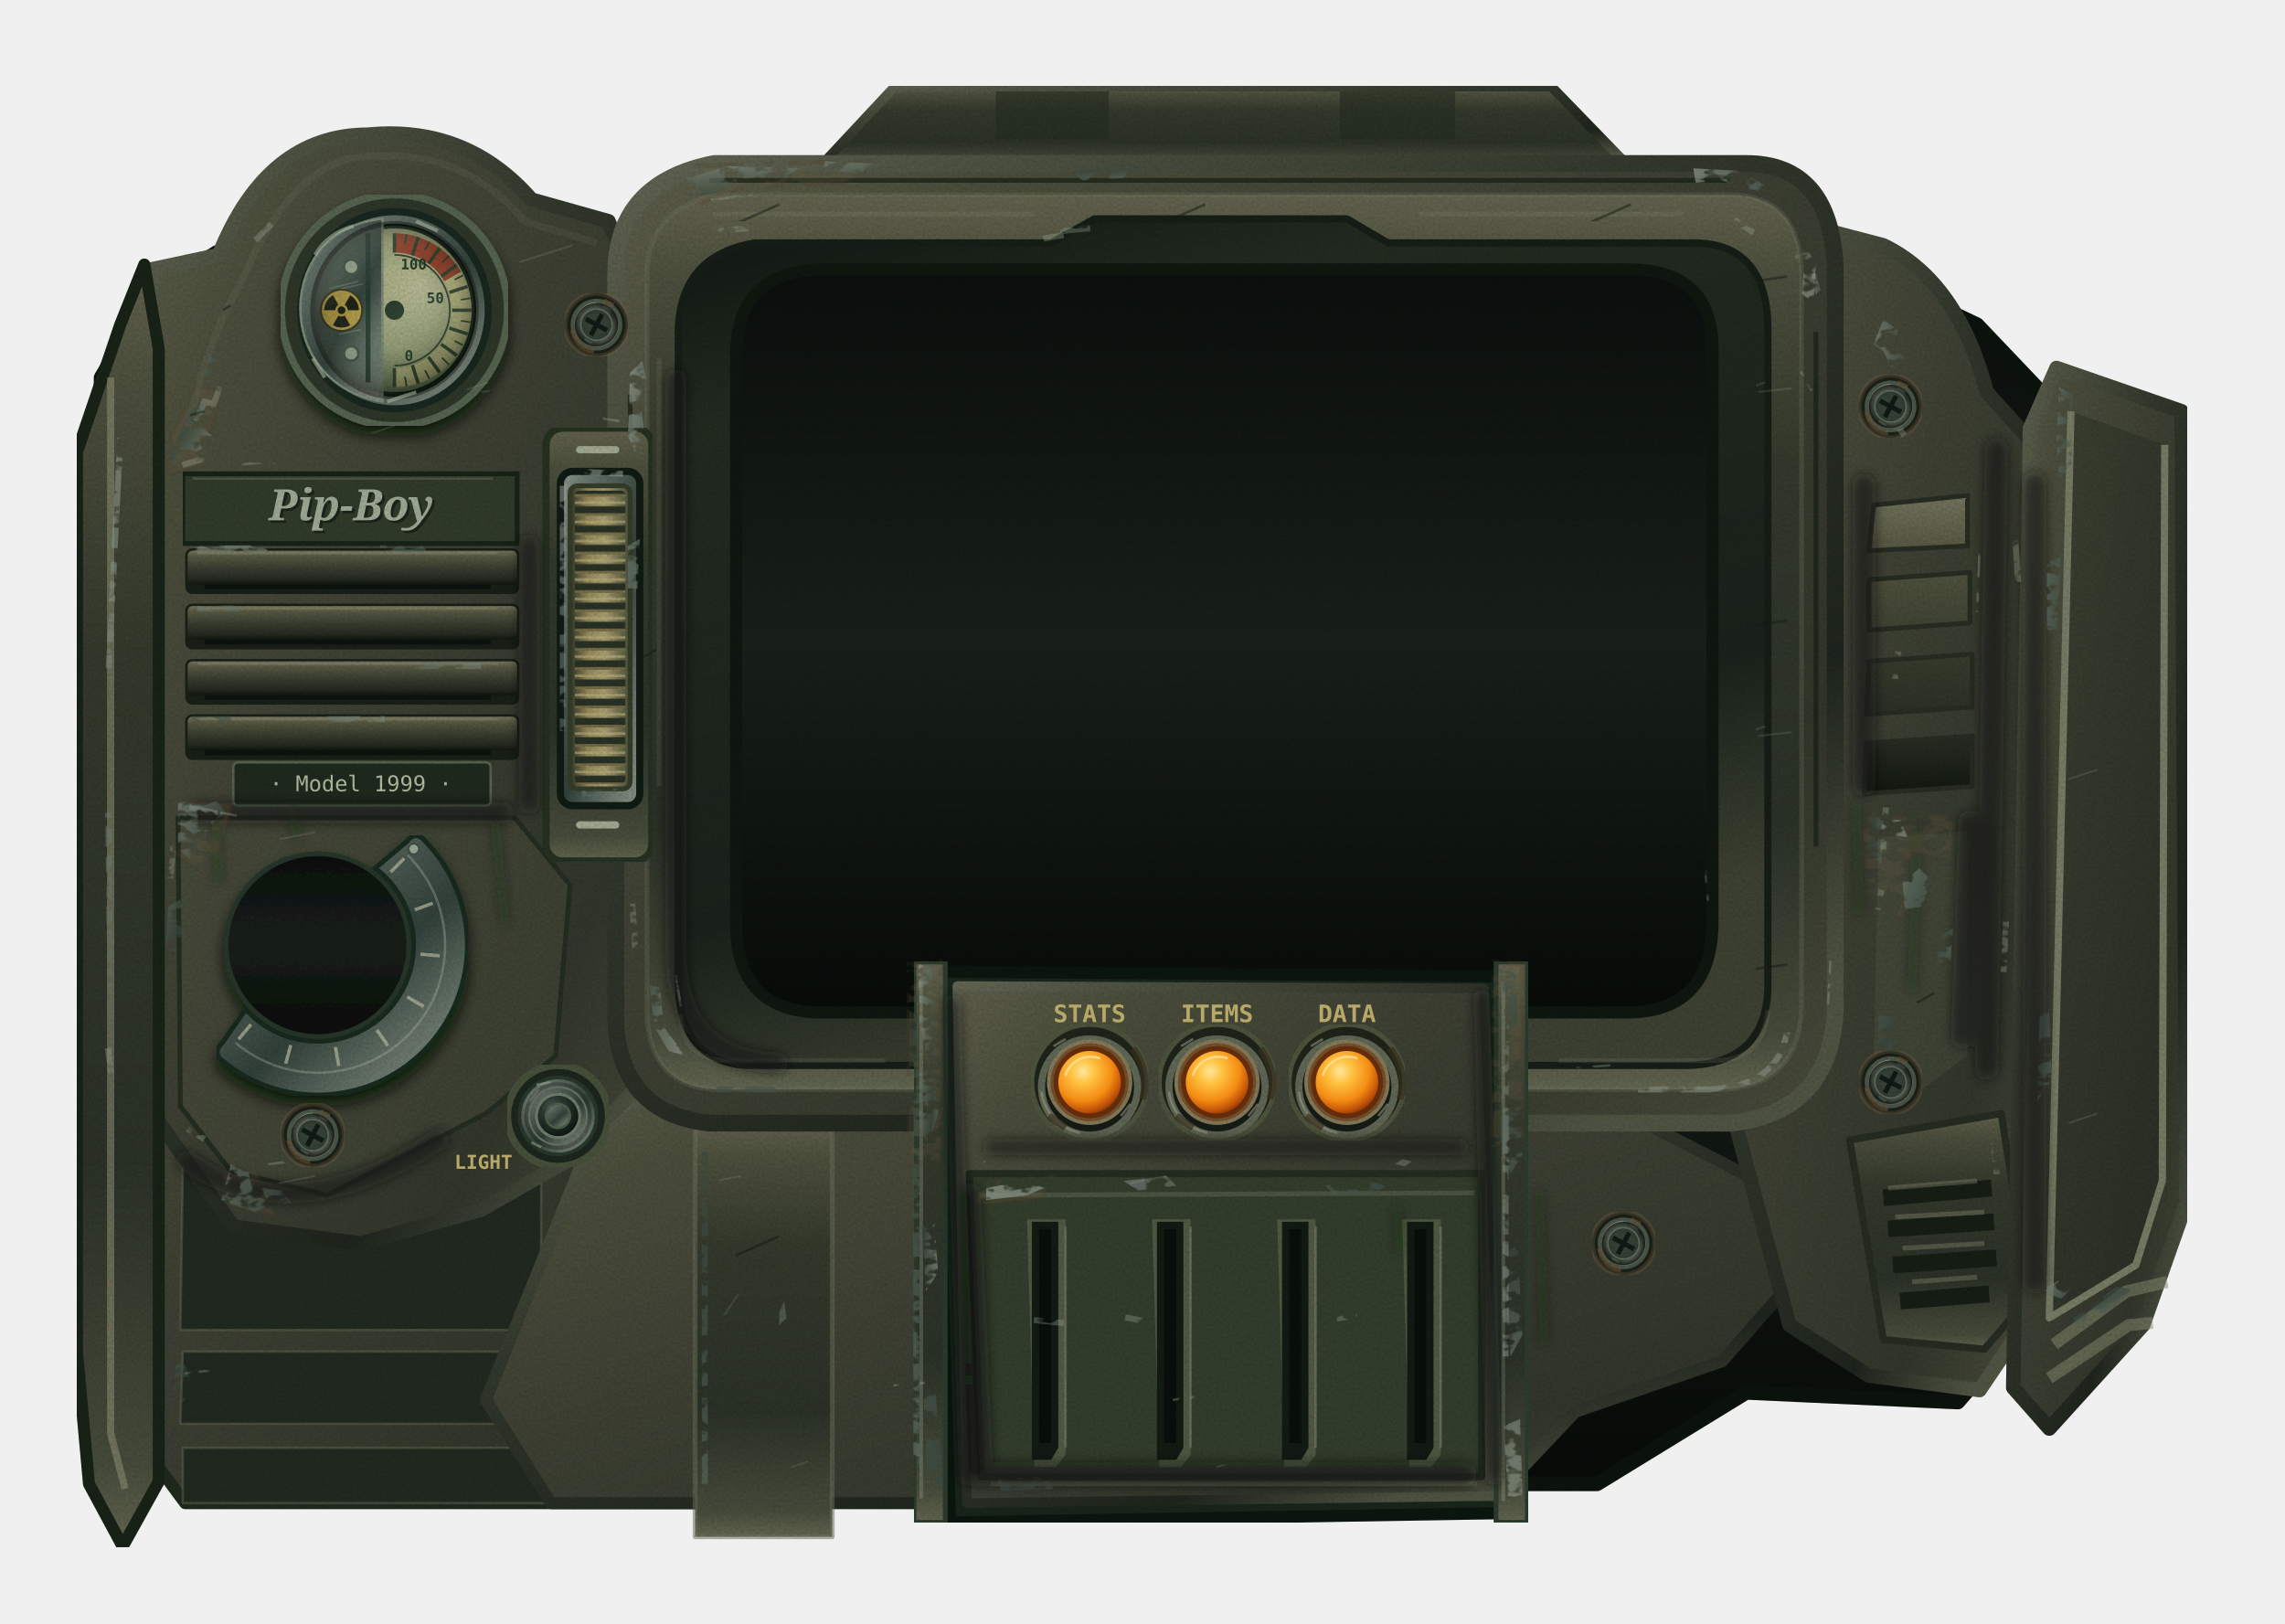
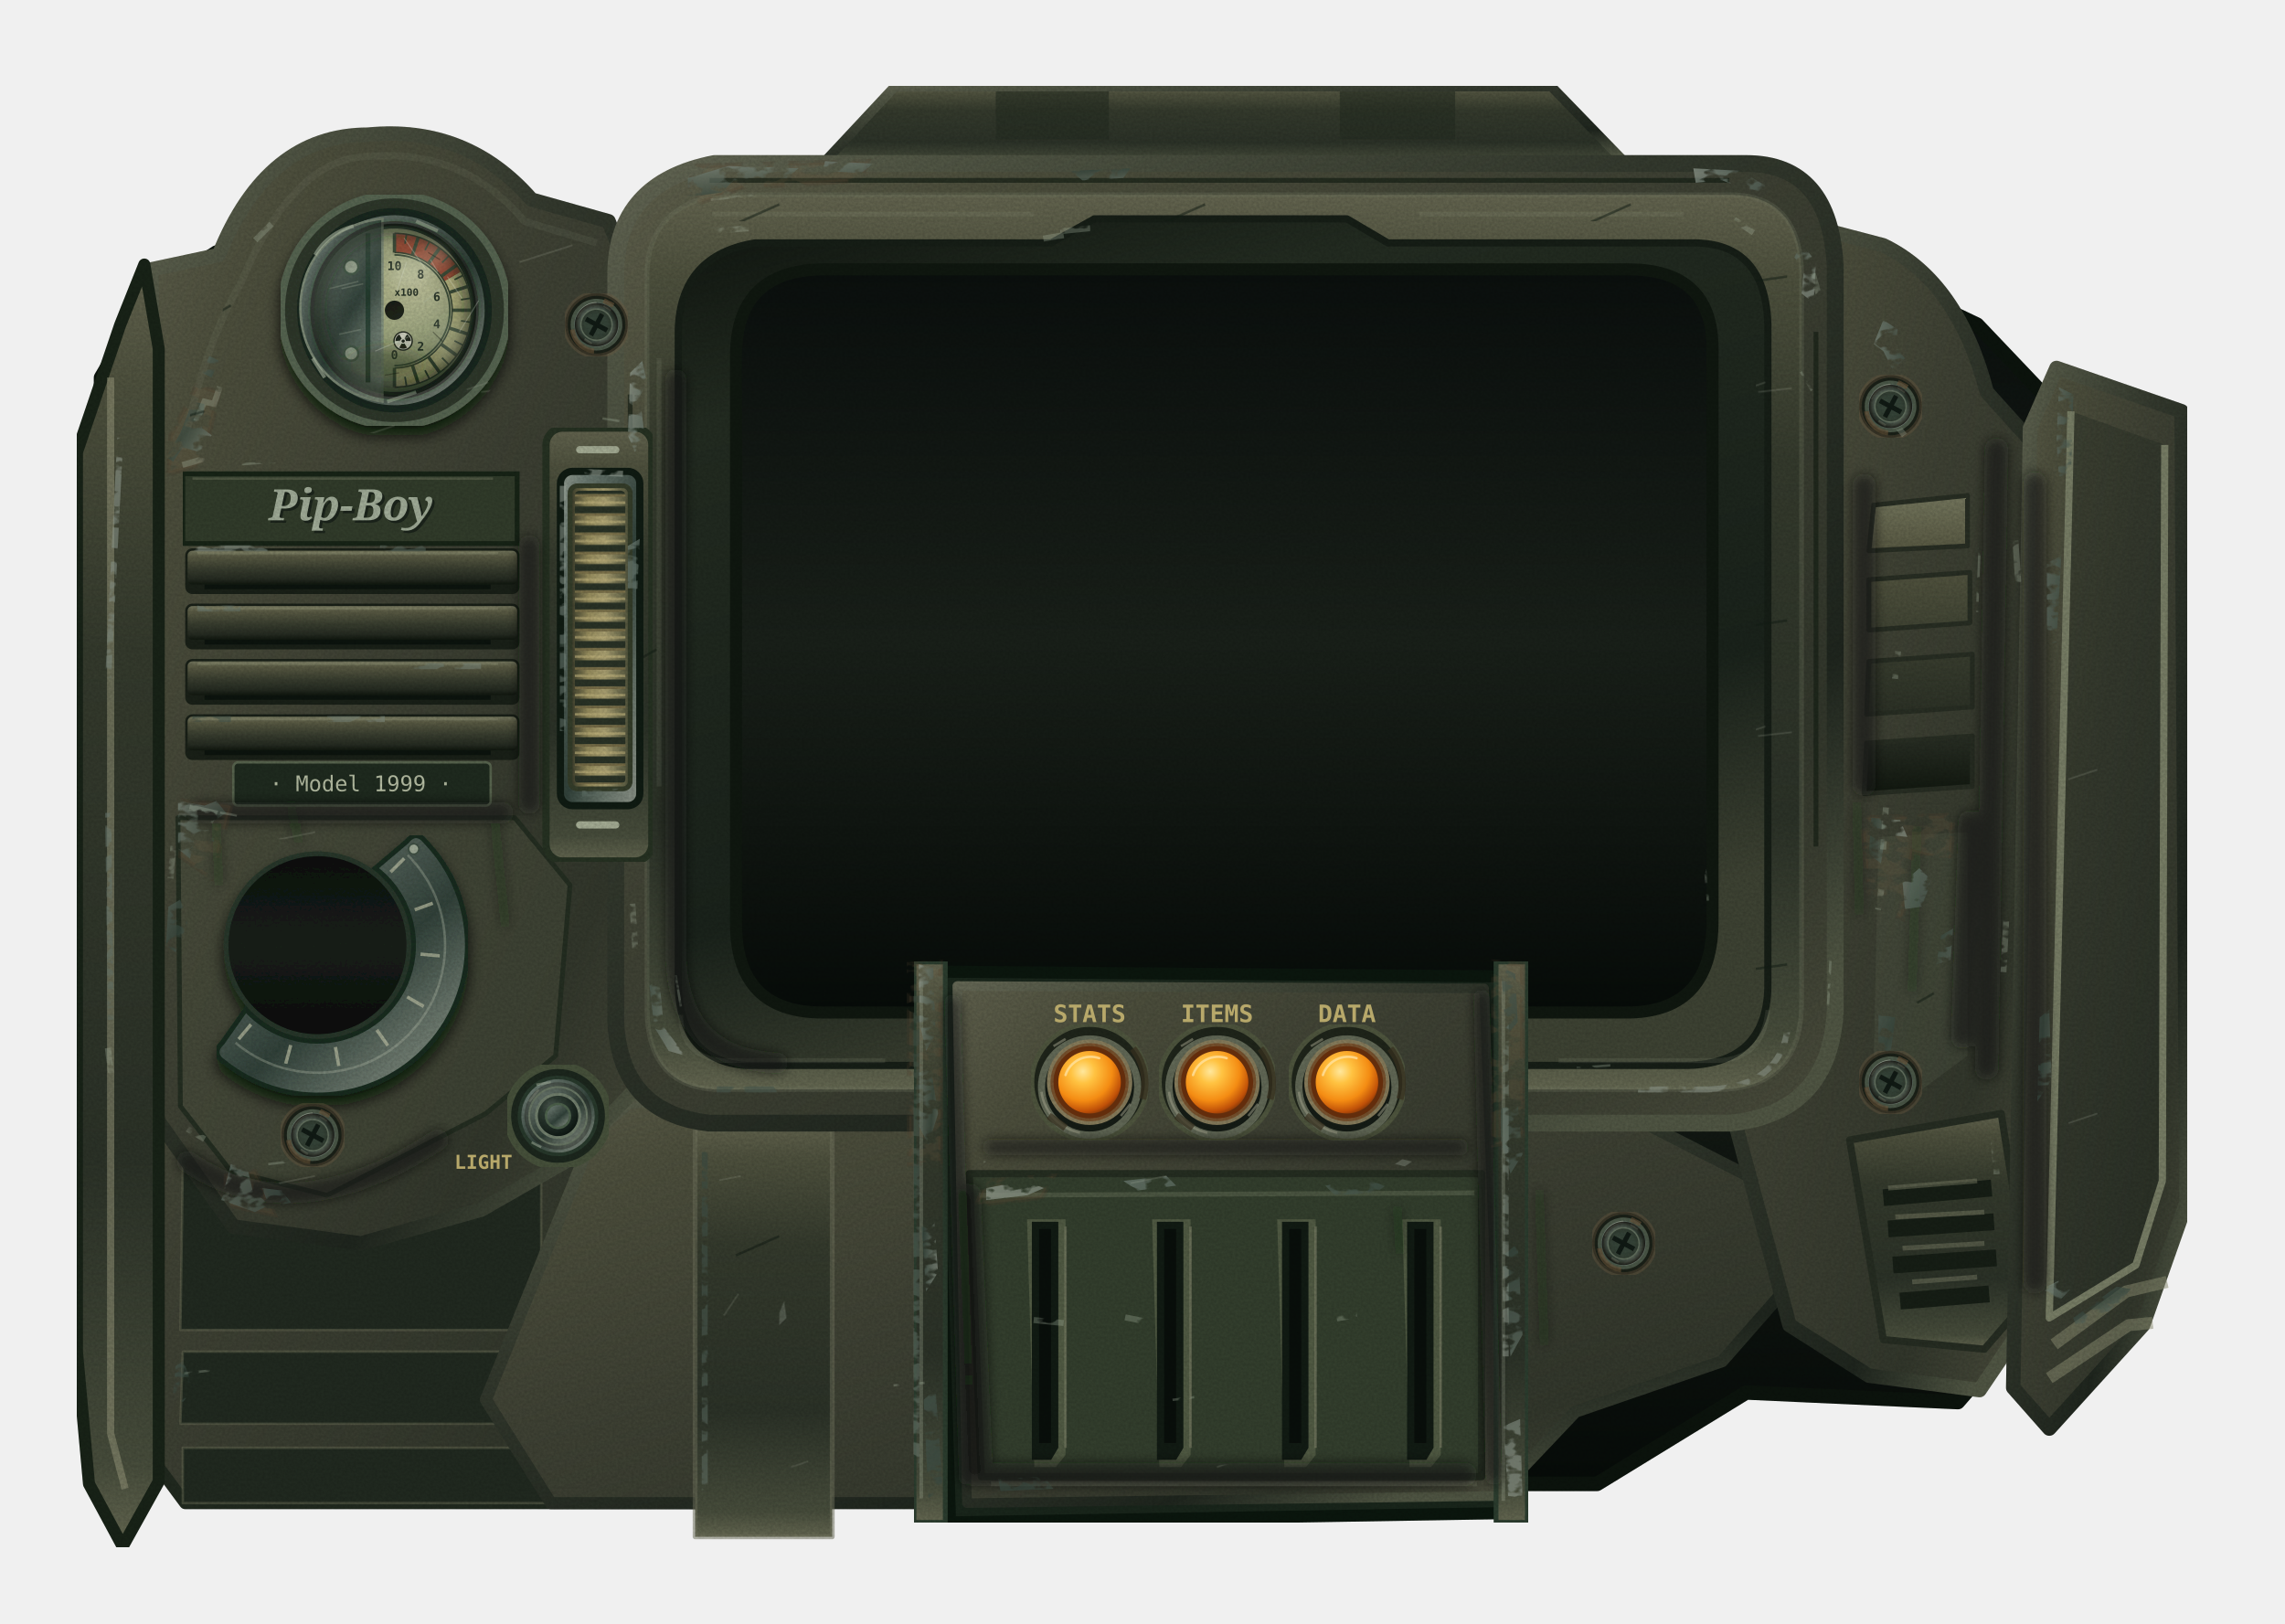
<svg xmlns="http://www.w3.org/2000/svg" width="950" height="675" viewBox="0 0 950 675" fill="none">
  <defs>
    <linearGradient id="paint" x1="0" y1="0" x2="1" y2="1">
      <stop stop-color="#62634f" />
      <stop offset=".16" stop-color="#50523f" />
      <stop offset=".43" stop-color="#414436" />
      <stop offset=".78" stop-color="#34392d" />
      <stop offset="1" stop-color="#4e503f" />
    </linearGradient>
    <linearGradient id="edge" x2=".8" y2="1">
      <stop stop-color="#686b58" />
      <stop offset=".12" stop-color="#555a48" />
      <stop offset=".42" stop-color="#353b2f" />
      <stop offset=".8" stop-color="#20271f" />
      <stop offset="1" stop-color="#535946" />
    </linearGradient>
    <linearGradient id="steel" x2=".85" y2="1">
      <stop stop-color="#99a297" />
      <stop offset=".16" stop-color="#707f76" />
      <stop offset=".36" stop-color="#55645b" />
      <stop offset=".6" stop-color="#33443c" />
      <stop offset=".85" stop-color="#6e7b70" />
      <stop offset="1" stop-color="#879085" />
    </linearGradient>
    <linearGradient id="rim" x2="0" y2="1">
      <stop stop-color="#676852" />
      <stop offset=".09" stop-color="#515440" />
      <stop offset=".3" stop-color="#363c2e" />
      <stop offset=".7" stop-color="#2d3429" />
      <stop offset=".94" stop-color="#4a503e" />
      <stop offset="1" stop-color="#686b54" />
    </linearGradient>
    <linearGradient id="recess" x2=".35" y2="1">
      <stop stop-color="#111711" />
      <stop offset=".22" stop-color="#242d22" />
      <stop offset=".76" stop-color="#1b241c" />
      <stop offset="1" stop-color="#404535" />
    </linearGradient>
    <linearGradient id="rubber" x2="0" y2="1">
      <stop stop-color="#0b100e" />
      <stop offset=".5" stop-color="#1a211a" />
      <stop offset="1" stop-color="#070c09" />
    </linearGradient>
    <linearGradient id="rib" x2="0" y2="1">
      <stop stop-color="#787a60" />
      <stop offset=".18" stop-color="#5b5c45" />
      <stop offset=".54" stop-color="#3a3f30" />
      <stop offset=".84" stop-color="#262c22" />
      <stop offset="1" stop-color="#11180f" />
    </linearGradient>
    <linearGradient id="brass" x2="1" y2="0">
      <stop stop-color="#353828" />
      <stop offset=".3" stop-color="#9b9160" />
      <stop offset=".58" stop-color="#b1a776" />
      <stop offset="1" stop-color="#4d513a" />
    </linearGradient>
    <radialGradient id="dial" cx=".36" cy=".3" r=".75">
      <stop stop-color="#536057" />
      <stop offset=".3" stop-color="#303e35" />
      <stop offset=".66" stop-color="#1e2b24" />
      <stop offset="1" stop-color="#0a1410" />
    </radialGradient>
    <radialGradient id="paper" cx=".65" cy=".35" r=".75">
      <stop stop-color="#bfc199" />
      <stop offset=".55" stop-color="#a5ac7e" />
      <stop offset="1" stop-color="#5b704f" />
    </radialGradient>
    <radialGradient id="amber" cx=".4" cy=".34" r=".7">
      <stop stop-color="#ffe79c" />
      <stop offset=".25" stop-color="#ffc342" />
      <stop offset=".62" stop-color="#f48c13" />
      <stop offset=".85" stop-color="#bf5008" />
      <stop offset="1" stop-color="#622a09" />
    </radialGradient>
    <linearGradient id="glass" x2=".5" y2="1">
      <stop stop-color="#e3f8e6" stop-opacity=".18" />
      <stop offset=".48" stop-color="#c4dfcc" stop-opacity="0" />
      <stop offset="1" stop-color="#06170c" stop-opacity=".3" />
    </linearGradient>
    <radialGradient id="soot">
      <stop offset=".45" stop-color="#231f13" stop-opacity="0" />
      <stop offset=".78" stop-color="#1f2014" stop-opacity=".25" />
      <stop offset="1" stop-color="#100f0a" stop-opacity=".85" />
    </radialGradient>
    <pattern id="wheel-ribs" width="24" height="8" patternUnits="userSpaceOnUse">
      <path d="M0 1h24" stroke="#c5b780" stroke-opacity=".65" />
      <path d="M0 4h24" stroke="#2b3427" stroke-width="3" />
      <path d="M0 6h24" stroke="#786e48" />
    </pattern>
    <pattern id="scuffs" width="177" height="143" patternUnits="userSpaceOnUse">
      <path d="m17 19 9-3m-3 4 18-2m75 45 15-3m-92 49 22-7m63 16 6-9m22-71 12-4" stroke="#b9bdaa" stroke-opacity=".17" stroke-width=".7" />
      <path d="m64 34 21-6m-64 89 14-2m94-22 18-8m-58 46 7-4" stroke="#101a13" stroke-opacity=".5" />
      <path d="m49 55 3-2 4 1-3 2zm98 62 2-5 1 7-3 3z" fill="#a4afa0" fill-opacity=".3" />
    </pattern>
    <filter id="grain" x="0" y="0" width="100%" height="100%" color-interpolation-filters="sRGB">
      <feTurbulence type="fractalNoise" baseFrequency=".9" numOctaves="2" seed="27" />
      <feColorMatrix values="0 0 0 0 0  0 0 0 0 0  0 0 0 0 0  .2 0 0 0 0" />
      <feComposite in2="SourceAlpha" operator="in" result="speckle" />
      <feBlend in="SourceGraphic" in2="speckle" mode="multiply" />
    </filter>
    <filter id="flaking" x="0" y="0" width="100%" height="100%">
      <feTurbulence type="fractalNoise" baseFrequency=".11 .18" numOctaves="3" seed="8" />
      <feColorMatrix values="0 0 0 0 1  0 0 0 0 1  0 0 0 0 1  9 0 0 0 -3.9" />
    </filter>
    <mask id="worn" maskUnits="userSpaceOnUse" x="0" y="0" width="950" height="675">
      <rect width="950" height="675" fill="white" filter="url(#flaking)" />
    </mask>
    <filter id="smudge" x="-20%" y="-20%" width="140%" height="140%">
      <feGaussianBlur stdDeviation="2.5" />
    </filter>
    <filter id="shadow" x="-15%" y="-15%" width="130%" height="140%">
      <feDropShadow dx="0" dy="4" stdDeviation="3" flood-color="#030806" flood-opacity=".8" />
    </filter>
    <g id="screw" filter="url(#grain)">
      <circle r="13" fill="#1b2118" stroke="#726047" stroke-opacity=".35" stroke-width="2" />
      <circle r="10" fill="url(#steel)" stroke="#4d5a4a" stroke-width="1.5" />
      <circle r="6.5" fill="#37463a" stroke="#778875" stroke-width=".6" />
      <path d="M-5-1h4v-4h2v4h4v2H1v4h-2V1h-4z" fill="#111b15" transform="rotate(28)" />
      <path d="M-8-3a9 9 0 0 1 8-6m3 1 3 2M-5 6l3 2" stroke="#bbc3ad" stroke-opacity=".5" />
      <path d="M-10 2a10 10 0 0 0 9 9M3-10l4 2" stroke="#69533a" stroke-width="2" stroke-opacity=".65" />
      <circle r="9" fill="url(#soot)" />
    </g>
    <g id="lamp">
      <g filter="url(#grain)">
        <circle r="24" fill="#20261b" stroke="#515840" stroke-width="2" />
        <circle cy="2" r="20" fill="#161d16" stroke="#656c59" stroke-width="3" />
        <circle r="17" fill="#7c542e" stroke="#8b805e" stroke-width="1.5" />
      </g>
      <circle r="14" fill="url(#amber)" stroke="#632d0c" stroke-width="2" />
      <path d="M-10-3a11 11 0 0 1 14-7" stroke="#ffe7ad" stroke-opacity=".7" stroke-linecap="round" />
      <path d="M-20 4a20 20 0 0 0 16 17M-15-15l5-3m23 32 4-5" stroke="#a1a18a" stroke-opacity=".5" />
      <path d="M18-14a23 23 0 0 1 4 21m-39 7 7 5" stroke="#372f1f" stroke-width="3" stroke-opacity=".7" />
    </g>
    <g id="vent">
      <rect width="139" height="19" rx="3" fill="#1a2118" />
      <rect x="1" y="1" width="137" height="14" rx="2" fill="url(#rib)" />
      <path d="M5 2h125" stroke="#9c9d80" stroke-opacity=".35" />
      <path d="M8 16h119" stroke="#0c140e" stroke-width="2" />
    </g>
    <g id="slot">
      <path d="M-8 0H8V98L4 103H-5z" fill="#545e46" />
      <path d="M-6 1H5v94l-3 5h-8z" fill="#121c14" />
      <path d="M-3 4H2v89H-3z" fill="#090f0b" />
      <path d="M8 3v92" stroke="#a0a086" stroke-opacity=".4" />
    </g>
    <path id="gauge-major-tick" d="M0-24V-32" />
    <path id="gauge-minor-tick" d="M0-28V-32" />
-     <path id="radiation-needle" d="M4 0H28" stroke="#762c23" stroke-width="2" stroke-opacity=".85" />
+     <path id="radiation-needle" d="M4 0H28" stroke="#14170f" stroke-width="2" stroke-opacity=".9" />
    <path id="selector-tick" d="M0-43V-51" />
    <g id="selector-knob" filter="url(#shadow)">
      <g filter="url(#grain)">
        <circle r="37" fill="url(#dial)" stroke="#687b6b" stroke-width="2" />
        <circle r="27" fill="url(#dial)" stroke="#18281f" stroke-width="3" />
        <circle r="21" fill="url(#dial)" stroke="#3c5143" stroke-width="1" />
        <path d="M0-33 5-25H-5Z" fill="url(#dial)" stroke="#687b6b" stroke-width="1" />
      </g>
    </g>
  </defs>
  <g stroke-linejoin="round" filter="url(#grain)">
    <path d="M62 123 90 105h91l47 35 476 2 55-37 63 30 39 41v353l-47 54-88-4-62 38H91L42 575V157z" fill="url(#rubber)" stroke="#0c140d" stroke-width="6" />
    <path id="cuff-backing" d="M81 165H300V625H77L57 598V188z" fill="url(#paint)" stroke="#222b20" stroke-width="5" />
    <path d="M76 485h149v68H75zm0 77h177v30H75zm0 40h188v23H76z" fill="#222b21" stroke="#71745c" stroke-opacity=".45" />
    <path id="lower-housing" d="M261 459 321 448l353 14 92 47-50 57-61 21-36 38H229l-27-43 45-111z" fill="url(#paint)" stroke="url(#edge)" stroke-width="5" />
    <rect x="289" y="466" width="57" height="173" fill="url(#rim)" stroke="#747761" stroke-opacity=".5" stroke-width="2" />
    <rect x="299" y="478" width="37" height="149" fill="url(#scuffs)" />
    <path d="M63 112 91 106Q111 56 153 56q41-4 68 27l32 9 24 60-12 300-30 31-35 20-50 14-53-7-32-45z" fill="url(#paint)" stroke="url(#edge)" stroke-width="6" />
    <path d="M76 187q9-44 24-69 22-53 54-53 39-3 64 27l30 9" stroke="#959984" stroke-opacity=".12" stroke-width="3" />
    <path d="M74 340h140l23 28-6 71-29 24-66 34-40-10-21-27z" fill="#505743" fill-opacity=".4" stroke="#252f22" stroke-width="2" />
    <path d="M50 135 60 110 66 145v471l-15 27-14-26-5-55V188z" fill="url(#rim)" stroke="#192418" stroke-width="5" />
    <path d="M46 157v439l6 23" stroke="#9a9b7e" stroke-opacity=".55" stroke-width="3" />
    <path d="m741 91 42 11q31 15 43 61l18 20v364l-21 31-46-6-33-21-25-93z" fill="url(#paint)" stroke="url(#edge)" stroke-width="6" />
    <path d="m779 210 39-4v21l-41 2zm-2 31 42-3v21l-42 3zm0 34 43-3v22l-44 3zm-1 34 44-3v21l-45 3z" fill="url(#rib)" stroke="#292f24" stroke-width="2" />
    <path d="m781 348 37-2v93l-19 14-20-12z" fill="#687059" fill-opacity=".22" />
    <path d="m769 474 63-11 12 76-19 22-42-4z" fill="url(#rim)" stroke="#272e23" stroke-width="3" />
    <path d="m783 498 45-4m-43 17 44-3m-42 18 43-3m-40 18 37-3" stroke="#171f16" stroke-width="7" />
    <path d="m785 494 37-3m-34 15 37-2m-34 15 34-2m-30 16 27-2" stroke="#8e9176" stroke-opacity=".4" stroke-width="2" />
    <path d="m855 153 52 18 2 329-18 51-39 43-15-17 7-399z" fill="url(#paint)" stroke="url(#edge)" stroke-width="6" />
    <path d="m861 171-9 377 36-22 11-35 1-306" fill="#202a20" fill-opacity=".35" stroke="#7c8269" stroke-width="3" />
    <path d="m854 559 30-22 17-4m-49 40 33-22 10-1" stroke="#97997b" stroke-opacity=".5" stroke-width="5" />
    <path d="m344 66 28-30h273l32 33" fill="url(#rim)" stroke="url(#edge)" stroke-width="4" />
    <path d="M414 38h47v20h-47zm143 0h48v20h-48z" fill="#252e22" fill-opacity=".6" />
    <path d="M297 68h429q35 0 37 43v309q-2 43-44 47H295q-37-4-39-42V114q0-38 41-46z" fill="url(#paint)" stroke="url(#edge)" stroke-width="7" />
    <path d="M299 81h420q29 0 30 32v304q0 34-32 36H298q-29-1-29-34V115q0-29 30-34z" fill="url(#rim)" stroke="#777c64" stroke-opacity=".3" stroke-width="2" />
    <path d="M314 101h123l18-10h105l17 10h127q30 0 31 34v276q-1 31-33 32H310q-27-2-28-33V137q1-31 32-36z" fill="url(#recess)" stroke="#171f17" stroke-width="3" />
    <path d="M341 112h336q35 0 35 33v238q0 37-34 38H342q-36 0-36-37V148q0-35 35-36z" fill="url(#rubber)" stroke="#101810" stroke-width="5" />
    <path d="M296 89h134m160 0h110M274 149v178m9 95q0 17 17 19h68m280 0h65q20 0 22-21" stroke="#a4aa90" stroke-opacity=".15" stroke-width="2" />
    <path d="M295 75h424M262 164v128m493-154v214" stroke="#182216" stroke-opacity=".7" stroke-width="2" />
  </g>
  <g transform="translate(164 129)" filter="url(#shadow)">
    <g filter="url(#grain)">
      <ellipse rx="47" ry="48" fill="#30392c" stroke="#596854" stroke-width="3" />
      <ellipse rx="39" ry="41" fill="url(#steel)" stroke="#1b291f" stroke-width="3" />
      <ellipse rx="33" ry="35" fill="url(#paper)" stroke="#0e2117" stroke-width="2" />
      <path d="M0-28A28 28 0 0 1 24.249-14" stroke="#a34730" stroke-width="8" />
      <path d="M24.249-14A28 28 0 0 1 0 28" stroke="#c6c286" stroke-width="8" />
      <g id="gauge-scale" stroke="#354631">
        <g stroke-width="1.4">
          <use href="#gauge-major-tick" transform="rotate(0)" />
          <use href="#gauge-major-tick" transform="rotate(18)" />
          <use href="#gauge-major-tick" transform="rotate(36)" />
          <use href="#gauge-major-tick" transform="rotate(54)" />
          <use href="#gauge-major-tick" transform="rotate(72)" />
          <use href="#gauge-major-tick" transform="rotate(90)" />
          <use href="#gauge-major-tick" transform="rotate(108)" />
          <use href="#gauge-major-tick" transform="rotate(126)" />
          <use href="#gauge-major-tick" transform="rotate(144)" />
          <use href="#gauge-major-tick" transform="rotate(162)" />
          <use href="#gauge-major-tick" transform="rotate(180)" />
        </g>
        <g stroke-width=".7">
          <use href="#gauge-minor-tick" transform="rotate(9)" />
          <use href="#gauge-minor-tick" transform="rotate(27)" />
          <use href="#gauge-minor-tick" transform="rotate(45)" />
          <use href="#gauge-minor-tick" transform="rotate(63)" />
          <use href="#gauge-minor-tick" transform="rotate(81)" />
          <use href="#gauge-minor-tick" transform="rotate(99)" />
          <use href="#gauge-minor-tick" transform="rotate(117)" />
          <use href="#gauge-minor-tick" transform="rotate(135)" />
          <use href="#gauge-minor-tick" transform="rotate(153)" />
          <use href="#gauge-minor-tick" transform="rotate(171)" />
          <path d="M0-23A23 23 0 0 1 0 23" />
        </g>
      </g>
-       <g fill="#243a27" font-family="monospace" font-size="6" font-weight="bold" text-anchor="middle">
-         <text x="8" y="-17">100</text>
-         <text x="17" y="-3">50</text>
-         <text x="6" y="21">0</text>
-       </g>
-       <circle r="4" fill="#283a29" />
+       <path d="M0-24A24 24 0 0 1 0 24M0-32A32 32 0 0 1 0 32" stroke="#2e3a28" stroke-width=".6" />
+       <g fill="#1f2a1e" font-family="monospace" font-size="5" font-weight="bold" text-anchor="middle">
+         <text x="0.0" y="-16.7">10</text>
+         <text x="10.9" y="-13.2">8</text>
+         <text x="17.6" y="-3.9">6</text>
+         <text x="17.6" y="7.5">4</text>
+         <text x="10.9" y="16.8">2</text>
+         <text x="0.0" y="20.3">0</text>
+         <text x="5" y="-6" font-size="4.2">x100</text>
+       </g>
+       <circle cx="3.6" cy="12.8" r="3.8" fill="#e6e4d2" stroke="#16190f" stroke-width=".55" />
+       <g fill="#16190f">
+         <circle cx="3.6" cy="12.8" r=".7" />
+         <path d="M4.17 11.80L5.20 10.03A3.2 3.2 0 0 1 6.80 12.80L4.75 12.80A1.15 1.15 0 0 0 4.17 11.80ZM4.17 13.80L5.20 15.57A3.2 3.2 0 0 1 2.00 15.57L3.02 13.80A1.15 1.15 0 0 0 4.17 13.80ZM2.45 12.80L0.40 12.80A3.2 3.2 0 0 1 2.00 10.03L3.02 11.80A1.15 1.15 0 0 0 2.45 12.80Z" />
+       </g>
+       <circle r="4" fill="#14170f" />
      <path d="M-5-38C-50-34-51 31-5 38z" fill="url(#steel)" stroke="#82907c" stroke-width="1" />
      <path d="M-11-32v62" stroke="#253d30" stroke-width="2" />
      <circle cx="-18" cy="-18" r="3" fill="#a4b19b" stroke="#425846" />
      <circle cx="-18" cy="18" r="3" fill="#a4b19b" stroke="#425846" />
-       <circle cx="-22" cy="0" r="8.6" fill="#b9a24a" stroke="#3a3a22" stroke-width=".8" />
-       <g fill="#1f2419">
-         <circle cx="-22" cy="0" r="1.6" />
-         <path d="M-20.70 -2.25L-18.40 -6.24A7.2 7.2 0 0 1 -14.80 -0.00L-19.40 -0.00A2.6 2.6 0 0 0 -20.70 -2.25ZM-20.70 2.25L-18.40 6.24A7.2 7.2 0 0 1 -25.60 6.24L-23.30 2.25A2.6 2.6 0 0 0 -20.70 2.25ZM-24.60 0.00L-29.20 0.00A7.2 7.2 0 0 1 -25.60 -6.24L-23.30 -2.25A2.6 2.6 0 0 0 -24.60 0.00Z" />
-       </g>
    </g>
    <ellipse rx="35" ry="37" fill="url(#soot)" opacity=".55" />
    <path d="M-33-23q5-9 16-12m26-2 9 4m-52 53 5 8m26 10 12-4" stroke="#a6b09c" stroke-opacity=".6" stroke-width="1.5" />
    <path d="m-22-9 9-2m-14 2 12-3m-8 22 9-2m26-11 7-6" stroke="#b3bda8" stroke-opacity=".24" stroke-width=".6" />
    <ellipse rx="33" ry="35" fill="url(#glass)" />
+     <g filter="url(#smudge)">
+       <ellipse cx="10" cy="-18" rx="13" ry="6" fill="#dfe6d3" opacity=".22" transform="rotate(-28 10 -18)" />
+       <ellipse cx="-4" cy="22" rx="15" ry="7" fill="#2c3121" opacity=".35" />
+       <ellipse cx="22" cy="12" rx="6" ry="9" fill="#cfd6c0" opacity=".14" />
+       <ellipse rx="32" ry="34" stroke="#1d2117" stroke-width="5" opacity=".45" />
+     </g>
+     <path d="m4-30 9 13m-21 34 14-6m16-25 6 9m-27-3 4-12m30 16-8 13m-12-30 3 5" stroke="#d8dfcc" stroke-opacity=".28" stroke-width=".45" />
+     <path d="m14-24 5 3m-3 30 4 4m-24 14 6-1" stroke="#0f130c" stroke-opacity=".35" stroke-width=".5" />
  </g>
  <g filter="url(#grain)">
    <path d="M76 197h139v29H76z" fill="#333e2c" stroke="#182517" stroke-width="2" />
    <path d="M80 199h125" stroke="#94987b" stroke-opacity=".3" />
    <text x="147.03" y="217.35" fill="#1c251c" font-family="Georgia,serif" font-size="18" font-style="italic" font-weight="bold" text-anchor="middle">Pip-Boy</text>
    <text x="146.03" y="216.35" fill="#a6b29d" font-family="Georgia,serif" font-size="18" font-style="italic" font-weight="bold" text-anchor="middle">Pip-Boy</text>
    <use href="#vent" x="77" y="228" />
    <use href="#vent" x="77" y="251" />
    <use href="#vent" x="77" y="274" />
    <use href="#vent" x="77" y="297" />
    <rect id="model-plate" x="97" y="317" width="107" height="18" rx="2" fill="#202c20" stroke="#5b6851" />
    <text x="150" y="329" fill="#bbc3a8" font-family="monospace" font-size="9" text-anchor="middle">· Model 1999 ·</text>
    <rect x="227" y="178" width="44" height="180" rx="7" fill="url(#rim)" stroke="#273323" stroke-width="3" />
    <rect x="233" y="196" width="33" height="139" rx="5" fill="url(#steel)" stroke="#101c13" stroke-width="3" />
    <rect x="237" y="202" width="25" height="126" rx="3" fill="url(#brass)" stroke="#363f2b" stroke-width="2" />
    <rect x="239" y="204" width="21" height="122" rx="2" fill="url(#wheel-ribs)" />
    <path d="M241 187h15m-15 156h15" stroke="#aab299" stroke-width="3" stroke-linecap="round" />
  </g>
  <g id="selector-scale" transform="translate(132 393)" filter="url(#shadow)">
    <g filter="url(#grain)">
      <path d="M24-32 37-43Q41-48 45-43A62.24 62.24 0 0 1 -38.9 48.6Q-44.2 45.0 -39.6 40.6L-29.8 26.7A40 40 0 1 0 24-32Z" fill="url(#steel)" stroke="#182d20" stroke-width="2" />
      <path d="M37.48 -37.48A53 53 0 0 1 -34.07 40.60" stroke="#bec7b3" stroke-opacity=".35" stroke-width="1" />
      <g stroke="#c2c6aa" stroke-opacity=".7" stroke-width="1.4">
        <use href="#selector-tick" transform="rotate(45)" />
        <use href="#selector-tick" transform="rotate(70)" />
        <use href="#selector-tick" transform="rotate(95)" />
        <use href="#selector-tick" transform="rotate(120)" />
        <use href="#selector-tick" transform="rotate(145)" />
        <use href="#selector-tick" transform="rotate(170)" />
        <use href="#selector-tick" transform="rotate(195)" />
        <use href="#selector-tick" transform="rotate(220)" />
      </g>
      <g fill="#a5b19d" stroke="#425346" stroke-width=".8">
        <circle cx="40" cy="-40" r="2.2" />
      </g>
      <circle r="38" fill="url(#rubber)" stroke="#29382c" stroke-width="2" />
    </g>
  </g>
  <use href="#screw" x="248" y="135" />
  <use href="#screw" x="786" y="169" />
  <use href="#screw" x="786" y="450" />
  <use href="#screw" x="130" y="472" />
  <use href="#screw" x="675" y="517" />
  <g transform="translate(232 464)" filter="url(#grain)">
    <circle r="21" fill="#1d281e" stroke="#49543d" stroke-width="3" />
    <circle r="16" fill="url(#steel)" stroke="#293b2d" stroke-width="1.5" />
    <circle r="12" fill="url(#steel)" stroke="#80917c" stroke-width=".8" />
    <circle r="9" fill="url(#dial)" stroke="#7b8a77" stroke-width="1.2" />
    <circle r="5" fill="url(#steel)" stroke="#50654f" />
    <path d="m-12-6 4-5m-1-2 6-1m-8 25 4 2" stroke="#afbaa4" stroke-opacity=".5" />
    <circle r="14" fill="url(#soot)" opacity=".4" />
  </g>
  <g filter="url(#grain)" stroke-linejoin="round">
    <path d="m388 404 238 2 8 223-239 4z" fill="#1a271c" stroke="#0b170e" stroke-width="5" />
    <path d="m398 410 219 1 8 211-223 3z" fill="url(#paint)" stroke="url(#edge)" stroke-width="4" />
    <path d="M403 488h213v126H408z" fill="#35412f" stroke="#262f22" stroke-width="3" />
    <path d="m407 497 206-1M412 617h202" stroke="#8b9176" stroke-opacity=".3" stroke-width="2" />
    <use href="#slot" x="435" y="507" />
    <use href="#slot" x="487" y="507" />
    <use href="#slot" x="539" y="507" />
    <use href="#slot" x="591" y="507" />
    <rect id="switch-rail-left" x="380" y="400" width="13" height="233" fill="url(#rim)" stroke="#2d3f30" stroke-width="2" />
    <rect id="switch-rail-right" x="622" y="400" width="13" height="233" fill="url(#rim)" stroke="#2d3f30" stroke-width="2" />
    <path d="M383 408V623M625 408V624" stroke="#b3baa4" stroke-opacity=".3" stroke-width="1.5" />
  </g>
  <g fill="#b7a86a" font-family="monospace" font-size="10" font-weight="bold" text-anchor="middle">
    <text x="201" y="486" font-size="8">LIGHT</text>
    <text x="453" y="425">STATS</text>
    <text x="506" y="425">ITEMS</text>
    <text x="560" y="425">DATA</text>
  </g>
  <use href="#lamp" x="453" y="450" />
  <use href="#lamp" x="506" y="450" />
  <use href="#lamp" x="560" y="450" />
  <g stroke="#11170f" stroke-opacity=".65" stroke-linecap="round" filter="url(#smudge)">
    <path d="M82 338h127M220 227v107M78 483q44 30 104-9M281 158v237q0 45 42 47" stroke-width="8" />
    <path d="M775 202v124m44 16-3 89M830 187l-4 257M846 201v332M403 497l5 116h201" stroke-width="9" />
    <path d="M412 477h195M396 417l6 197M616 415l5 199" stroke-width="6" />
    <path d="m90 345 1 22m115-23 4 40m-89-48 3 13m648-14 1 44m24-34-2 66m-155 85 2 62m-61-55 1 17" stroke-width="3" stroke-opacity=".4" />
  </g>
  <g mask="url(#worn)">
    <g fill="#766244" fill-opacity=".18" stroke="#493b29" stroke-opacity=".25" stroke-width="2">
      <path d="m71 181 11-21 9 3-7 30-14 4zm5 152 20 2-8 30-13-9zm18 156 12-2 8 18-20-4z" />
      <path d="m288 69 73-2-3 8-49 3-23 8zm486 271 38-1-1 19-16-4-4 28-14-9z" />
      <path d="M378 401 391 400V483L378 484ZM621 400 633 401V474L621 476ZM410 491l28-2-5 9-27 3z" />
    </g>
    <g fill="url(#steel)" opacity=".65">
      <path d="m75 180 5-13 5 1-1 10 4 3-5 7-7-2-4 6-3-2zm9-25 3-7 4 2-3 7z" />
      <path d="m74 333 11 2 5-2 4 5-6 4 1 8-8-2-2 9-5-4zm-4 44 5-3 3 10-5 12-4-3z" />
      <path d="m96 484 7 2 2 9 7 6-6 3-14-5zm13 10 8 1 4 5-9 2zm-36 74 3-2 5 11-5 6-4-4z" />
      <path d="m286 74 17-5 29 1-5 4-22 1-5 5-14 2zm57-7 20 1-5 4-16-1zm102 4 25-1-3 4-17 1z" />
      <path d="m704 70 19 1 11 6-2 4-16-6-11 1zm45 31 6 8-1 17-5-4 1-10-4-5z" />
      <path d="m262 155 5-5 2 9-3 6 2 16-4 7-3-7zm-1 72 5-3-1 21-4 3zm9 183 4-4 2 21 9 12-7-2-6-10z" />
      <path d="m783 133 6 4-1 7 4 5-5 5-4-8-4-3zm-5 207 12 1 3 7-9-1-2 12-5-4z" />
      <path d="m791 367 7-6 5 5-4 11-7 1zm16 22 5-3-1 13-6 2zm-26 33 7 1-2 15-5-3z" />
      <path d="m856 161 6 3-1 36-5-2-1-14zm-5 73 6-3-2 36-4 1zm-3 189 4-3 1 29-6 9z" />
      <path d="m851 535 8-4 2 5-11 11-3-4zm11 13 18-13 6 1-7 8-15 10z" />
      <path d="M382 401l6 1 1 28-4 7-3-13zM382 446l5-2 3 19-4 13-4-8zM383 508l5-6 2 27-5 8z" />
      <path d="M384 582l5-4 3 41-6 4zM624 402l6 3 1 20-5 6zM624 459l7-1 2 22-5 8-4-14z" />
      <path d="M625 522l6-5 2 38-5 9zM625 593l7-3 1 33-6-1zM410 494l16-3 8 3-7 3-17 2z" />
      <path d="m467 491 18-2 4 4-16 2zm84 2 15-3 10 3-4 3-17 1zm-136 122 19-1 4 5-22 1z" />
    </g>
    <g fill="none" stroke="url(#steel)" stroke-width="2.5" stroke-opacity=".55">
      <path d="M78 228h37m43 0h19M82 253h18M172 277h28M80 299h16m40 0h24" />
      <path d="m239 196 20 1m-25 5v102m8 26 17-1M298 453h30m14 0h12M681 453h29q29-1 33-24" />
      <path d="M50 182 45 282M45 338 46 424M293 479V623M381 412V610M626 423V564" />
    </g>
  </g>
  <g stroke="#a7b5a0" stroke-opacity=".3" stroke-linecap="square" mask="url(#worn)">
    <path d="m82 174 3-7 4 1 2-6m-14 31 7-2m23-92 5-5m-32 242 9 2-3 7m-14 8-1 11m8 106 5 3m-39-36 1 8m217-68 1 16m33-297 13-1m132 1 10-1m-17 4 6-1m281-6 6 4m26 19 2 7m31 53 4 5m-2 92-1 9m-4 56-1 15m-1 19-1 6m57-151 1 15m-5 143-1 19m-4 73 1 11m-399 62 10 1m28-2 5 1m83-1 6-1" stroke-width="2.5" />
    <path d="m101 193 13-1m-22 146 6 1m14 145 8-1m-43 88 18-2m156-395 6 1m39-92 18-2m-33 325 2 12m90 59 8-1m275-32 13-1m40-81 1 12m39-219 4 7m8 238-1 18m63-190-1 26m-450 322 12-1m104 7 8-1" stroke-width="1" />
  </g>
  <g fill="url(#scuffs)">
    <path fill-rule="evenodd" d="M95 108Q113 63 153 63q38-3 63 24l29 9 22 56H90zM164 129m-52 0a52 52 0 1 0 104 0a52 52 0 1 0-104 0z" />
    <path d="M79 169h29v21H79zm-1 166h142v14H78zm21 157 127-41 12 26-105 40-29-7z" />
    <path d="M283 77h445v15H283zm-17 62h14v254h-14zm464-26h15v319h-15z" />
    <path d="M785 342h29v84h-29zm74-161 36 6-1 302-34 23zM409 481h202v17H409zm-1 128h207v11H408z" />
  </g>
</svg>
